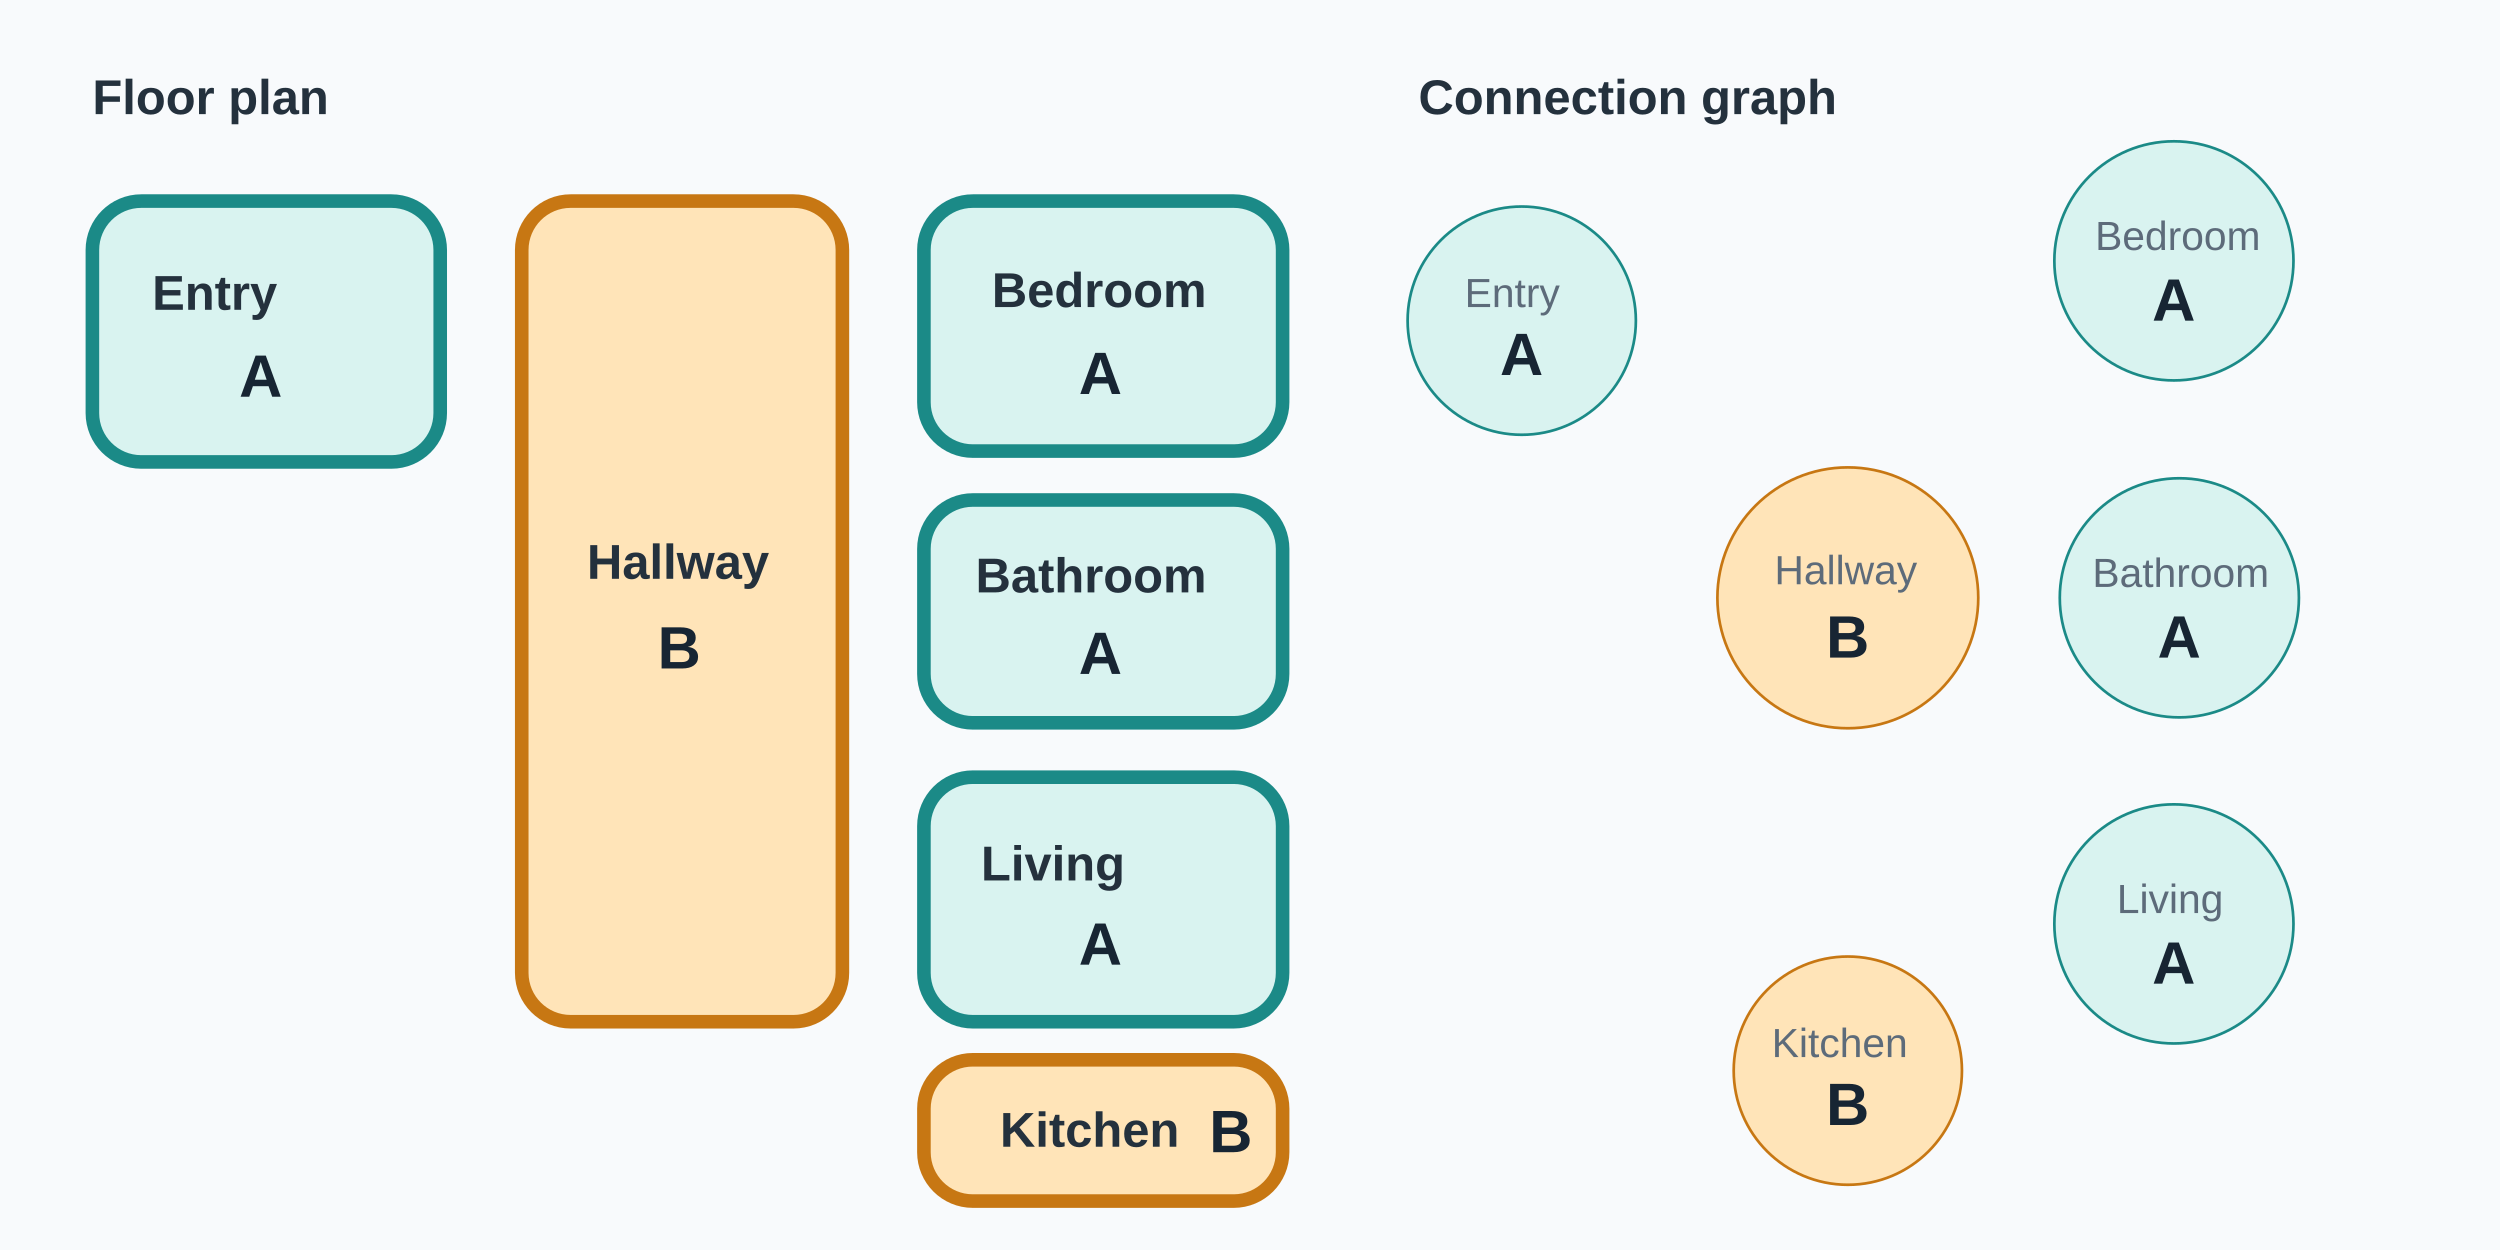
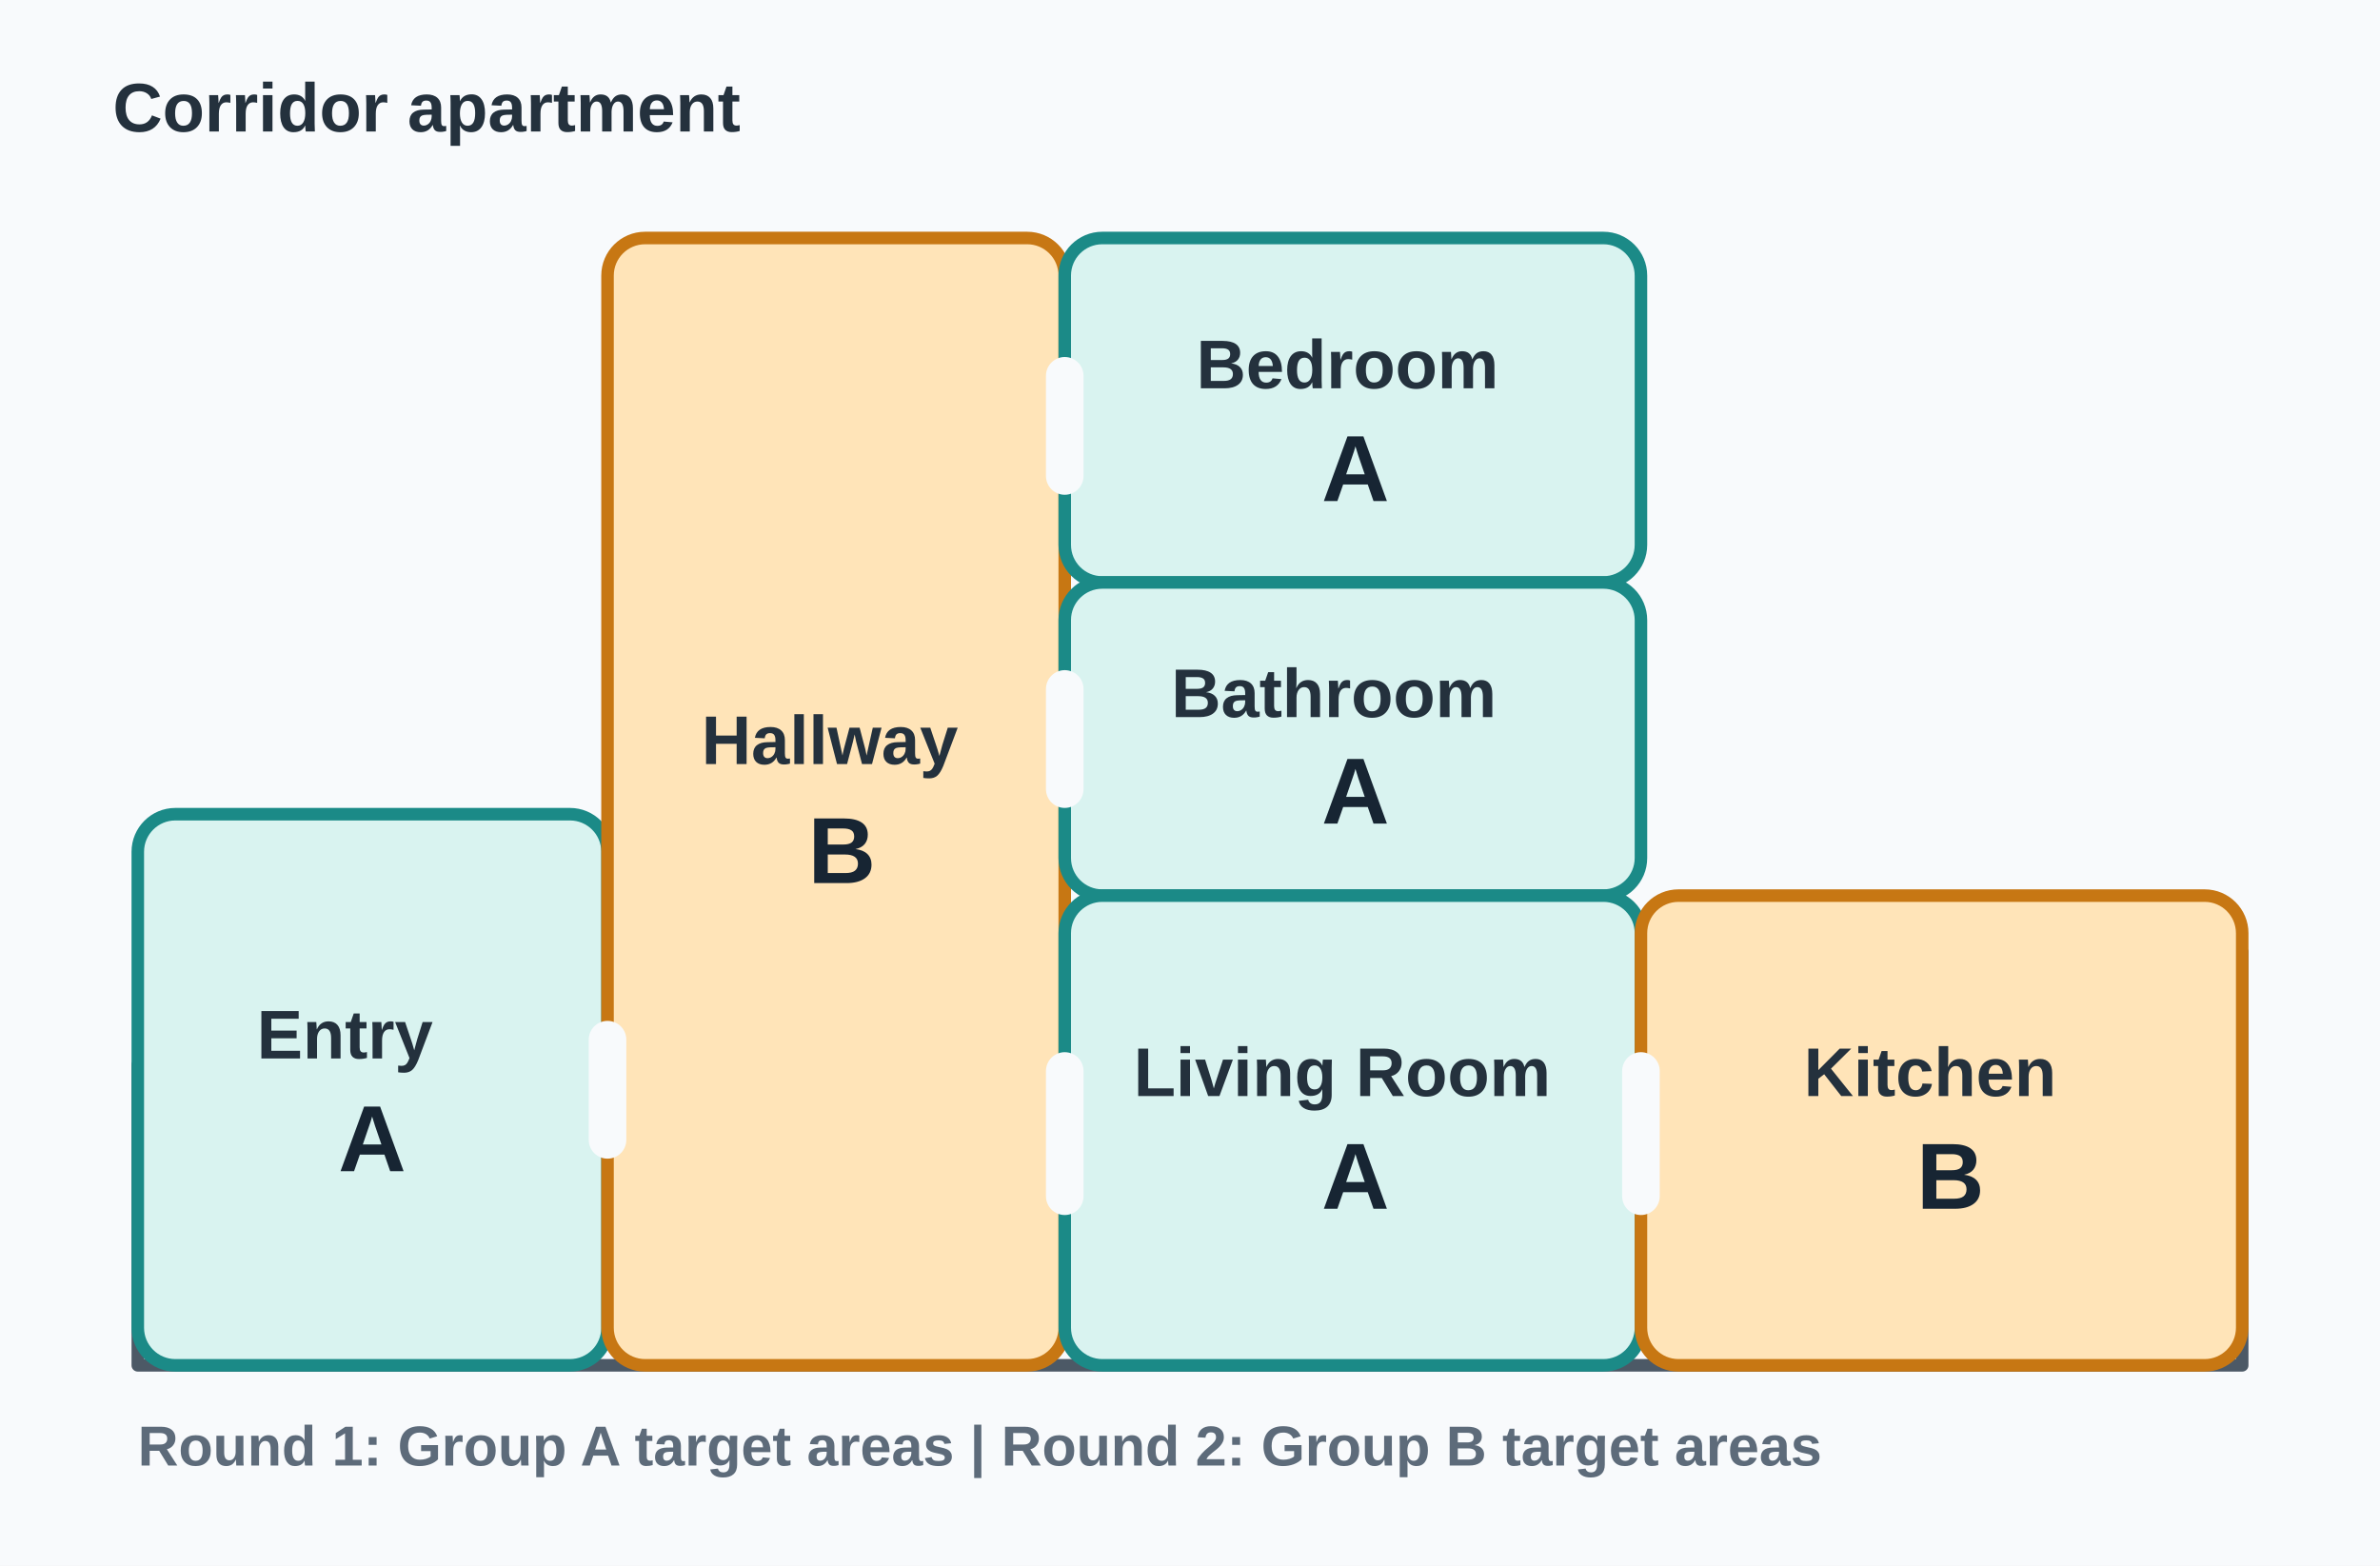
- <svg xmlns="http://www.w3.org/2000/svg" viewBox="0 0 920 460" role="img" aria-labelledby="title desc">
+ <svg xmlns="http://www.w3.org/2000/svg" viewBox="0 0 760 500" role="img" aria-labelledby="title desc">
  <style>
-     :root { color-scheme: light; }
    text { font-family: Arial, Helvetica, sans-serif; fill: #24313d; }
-     .wall { fill: #fff; stroke: #aab5bf; stroke-width: 5; rx: 18; }
-     .area-a { fill: #d9f3f0; stroke: #1b8a87; }
-     .area-b { fill: #ffe4b8; stroke: #c77713; }
-     .node-a { fill: #d9f3f0; stroke: #1b8a87; }
-     .node-b { fill: #ffe4b8; stroke: #c77713; }
-     .connection { stroke: #9099a3; stroke-width: 6; stroke-linecap: round; fill: none; }
-     .label { font-size: 18px; font-weight: 700; }
-     .group-mark { font-size: 22px; font-weight: 800; fill: #172533; }
-     .small { font-size: 15px; fill: #5d6b7a; }
-     .draw-in { stroke-dasharray: 600; stroke-dashoffset: 600; animation: draw 1s ease forwards; }
-     .edge-delay { animation-delay: .8s; }
+     .shell { fill: #ffffff; stroke: #4c5966; stroke-width: 8; stroke-linejoin: round; }
+     .room { stroke: #4c5966; stroke-width: 4; rx: 12; }
+     .room-a { fill: #d9f3f0; stroke: #1b8a87; }
+     .room-b { fill: #ffe4b8; stroke: #c77713; }
+     .wall-line { stroke: #4c5966; stroke-width: 4; stroke-linecap: round; fill: none; }
+     .connection { stroke: #7d8791; stroke-width: 5; stroke-linecap: round; fill: none; opacity: .9; }
+     .door { stroke: #f8fafc; stroke-width: 12; stroke-linecap: round; fill: none; }
+     .label { font-size: 22px; font-weight: 700; }
+     .group-label { font-size: 30px; font-weight: 800; fill: #172533; }
+     .round-label { font-size: 18px; font-weight: 700; fill: #5d6b7a; }
+     .draw-in { stroke-dasharray: 900; stroke-dashoffset: 900; animation: draw 1s ease forwards; }
+     .connection.draw-in { animation-delay: .8s; }
    .paint-a { animation: paintA .7s ease 1.7s both; }
    .paint-b { animation: paintB .7s ease 2.45s both; }
-     .round-a { animation: pulseA 1s ease 3.2s 2; }
-     .round-b { animation: pulseB 1s ease 4.4s 2; }
+     .pulse-a { animation: pulseA 1s ease 3.2s 2; }
+     .pulse-b { animation: pulseB 1s ease 4.4s 2; }
    @keyframes draw { to { stroke-dashoffset: 0; } }
    @keyframes paintA { from { fill: #fff; } to { fill: #d9f3f0; } }
    @keyframes paintB { from { fill: #fff; } to { fill: #ffe4b8; } }
-     @keyframes pulseA { 50% { stroke-width: 9; filter: drop-shadow(0 0 5px #1b8a87); } }
-     @keyframes pulseB { 50% { stroke-width: 9; filter: drop-shadow(0 0 5px #c77713); } }
+     @keyframes pulseA { 50% { stroke-width: 8; filter: drop-shadow(0 0 6px #1b8a87); } }
+     @keyframes pulseB { 50% { stroke-width: 8; filter: drop-shadow(0 0 6px #c77713); } }
    @media (prefers-reduced-motion: reduce) {
-       .draw-in, .paint-a, .paint-b, .round-a, .round-b { animation: none; stroke-dashoffset: 0; }
+       .draw-in, .paint-a, .paint-b, .pulse-a, .pulse-b { animation: none; stroke-dashoffset: 0; }
    }
  </style>
-   <rect width="920" height="460" fill="#f8fafc" />
-   <text x="34" y="42" class="label">Floor plan</text>
-   <text x="522" y="42" class="label">Connection graph</text>
-   <g aria-label="Simplified corridor apartment floor plan">
-     <rect x="34" y="74" width="128" height="96" class="wall area-a paint-a round-a" />
-     <text x="56" y="114" class="label">Entry</text>
-     <text x="88" y="146" class="group-mark">A</text>
-     <rect x="192" y="74" width="118" height="302" class="wall area-b paint-b round-b" />
-     <text x="216" y="213" class="label">Hallway</text>
-     <text x="242" y="246" class="group-mark">B</text>
-     <rect x="340" y="74" width="132" height="92" class="wall area-a paint-a round-a" />
-     <text x="365" y="113" class="label">Bedroom</text>
-     <text x="397" y="145" class="group-mark">A</text>
-     <rect x="340" y="184" width="132" height="82" class="wall area-a paint-a round-a" />
-     <text x="359" y="218" class="label">Bathroom</text>
-     <text x="397" y="248" class="group-mark">A</text>
-     <rect x="340" y="286" width="132" height="90" class="wall area-a paint-a round-a" />
-     <text x="361" y="324" class="label">Living</text>
-     <text x="397" y="355" class="group-mark">A</text>
-     <rect x="340" y="390" width="132" height="52" class="wall area-b paint-b round-b" />
-     <text x="368" y="422" class="label">Kitchen</text>
-     <text x="445" y="424" class="group-mark">B</text>
-     <line x1="162" y1="122" x2="192" y2="122" class="connection draw-in" />
-     <line x1="310" y1="120" x2="340" y2="120" class="connection draw-in" />
-     <line x1="310" y1="225" x2="340" y2="225" class="connection draw-in" />
-     <line x1="310" y1="331" x2="340" y2="331" class="connection draw-in" />
-     <line x1="406" y1="376" x2="406" y2="390" class="connection draw-in" />
+   <rect width="760" height="500" fill="#f8fafc" />
+   <text x="36" y="42" class="label">Corridor apartment</text>
+   <g aria-label="One-level corridor apartment floor plan">
+     <rect x="44" y="76" width="672" height="360" class="shell wall-line draw-in" />
+     <rect x="44" y="260" width="150" height="176" class="room room-a paint-a pulse-a" />
+     <rect x="194" y="76" width="146" height="360" class="room room-b paint-b pulse-b" />
+     <rect x="340" y="76" width="184" height="110" class="room room-a paint-a pulse-a" />
+     <rect x="340" y="186" width="184" height="100" class="room room-a paint-a pulse-a" />
+     <rect x="340" y="286" width="184" height="150" class="room room-a paint-a pulse-a" />
+     <rect x="524" y="286" width="192" height="150" class="room room-b paint-b pulse-b" />
+     <path d="M194 76V436 M340 76V436 M340 186H524 M340 286H716 M524 286V436" class="wall-line draw-in" />
+     <line x1="194" y1="332" x2="194" y2="364" class="door" />
+     <line x1="340" y1="120" x2="340" y2="152" class="door" />
+     <line x1="340" y1="220" x2="340" y2="252" class="door" />
+     <line x1="340" y1="342" x2="340" y2="382" class="door" />
+     <line x1="524" y1="342" x2="524" y2="382" class="door" />
+     <line x1="119" y1="348" x2="267" y2="256" class="connection draw-in" />
+     <line x1="267" y1="256" x2="432" y2="131" class="connection draw-in" />
+     <line x1="267" y1="256" x2="432" y2="236" class="connection draw-in" />
+     <line x1="267" y1="256" x2="432" y2="361" class="connection draw-in" />
+     <line x1="432" y1="361" x2="620" y2="361" class="connection draw-in" />
+     <text x="82" y="338" class="label">Entry</text>
+     <text x="108" y="374" class="group-label">A</text>
+     <text x="224" y="244" class="label">Hallway</text>
+     <text x="258" y="282" class="group-label">B</text>
+     <text x="382" y="124" class="label">Bedroom</text>
+     <text x="422" y="160" class="group-label">A</text>
+     <text x="374" y="229" class="label">Bathroom</text>
+     <text x="422" y="263" class="group-label">A</text>
+     <text x="362" y="350" class="label">Living Room</text>
+     <text x="422" y="386" class="group-label">A</text>
+     <text x="576" y="350" class="label">Kitchen</text>
+     <text x="612" y="386" class="group-label">B</text>
  </g>
-   <g aria-label="Corridor apartment connection graph">
-     <line x1="560" y1="118" x2="680" y2="220" class="connection draw-in edge-delay" />
-     <line x1="680" y1="220" x2="800" y2="96" class="connection draw-in edge-delay" />
-     <line x1="680" y1="220" x2="802" y2="220" class="connection draw-in edge-delay" />
-     <line x1="680" y1="220" x2="800" y2="340" class="connection draw-in edge-delay" />
-     <line x1="800" y1="340" x2="680" y2="394" class="connection draw-in edge-delay" />
-     <circle cx="560" cy="118" r="42" class="node-a paint-a round-a" />
-     <text x="539" y="113" class="small">Entry</text>
-     <text x="552" y="138" class="group-mark">A</text>
-     <circle cx="680" cy="220" r="48" class="node-b paint-b round-b" />
-     <text x="653" y="215" class="small">Hallway</text>
-     <text x="672" y="242" class="group-mark">B</text>
-     <circle cx="800" cy="96" r="44" class="node-a paint-a round-a" />
-     <text x="771" y="92" class="small">Bedroom</text>
-     <text x="792" y="118" class="group-mark">A</text>
-     <circle cx="802" cy="220" r="44" class="node-a paint-a round-a" />
-     <text x="770" y="216" class="small">Bathroom</text>
-     <text x="794" y="242" class="group-mark">A</text>
-     <circle cx="800" cy="340" r="44" class="node-a paint-a round-a" />
-     <text x="779" y="336" class="small">Living</text>
-     <text x="792" y="362" class="group-mark">A</text>
-     <circle cx="680" cy="394" r="42" class="node-b paint-b round-b" />
-     <text x="652" y="389" class="small">Kitchen</text>
-     <text x="672" y="414" class="group-mark">B</text>
-   </g>
+   <text x="44" y="468" class="round-label">Round 1: Group A target areas  |  Round 2: Group B target areas</text>
</svg>
